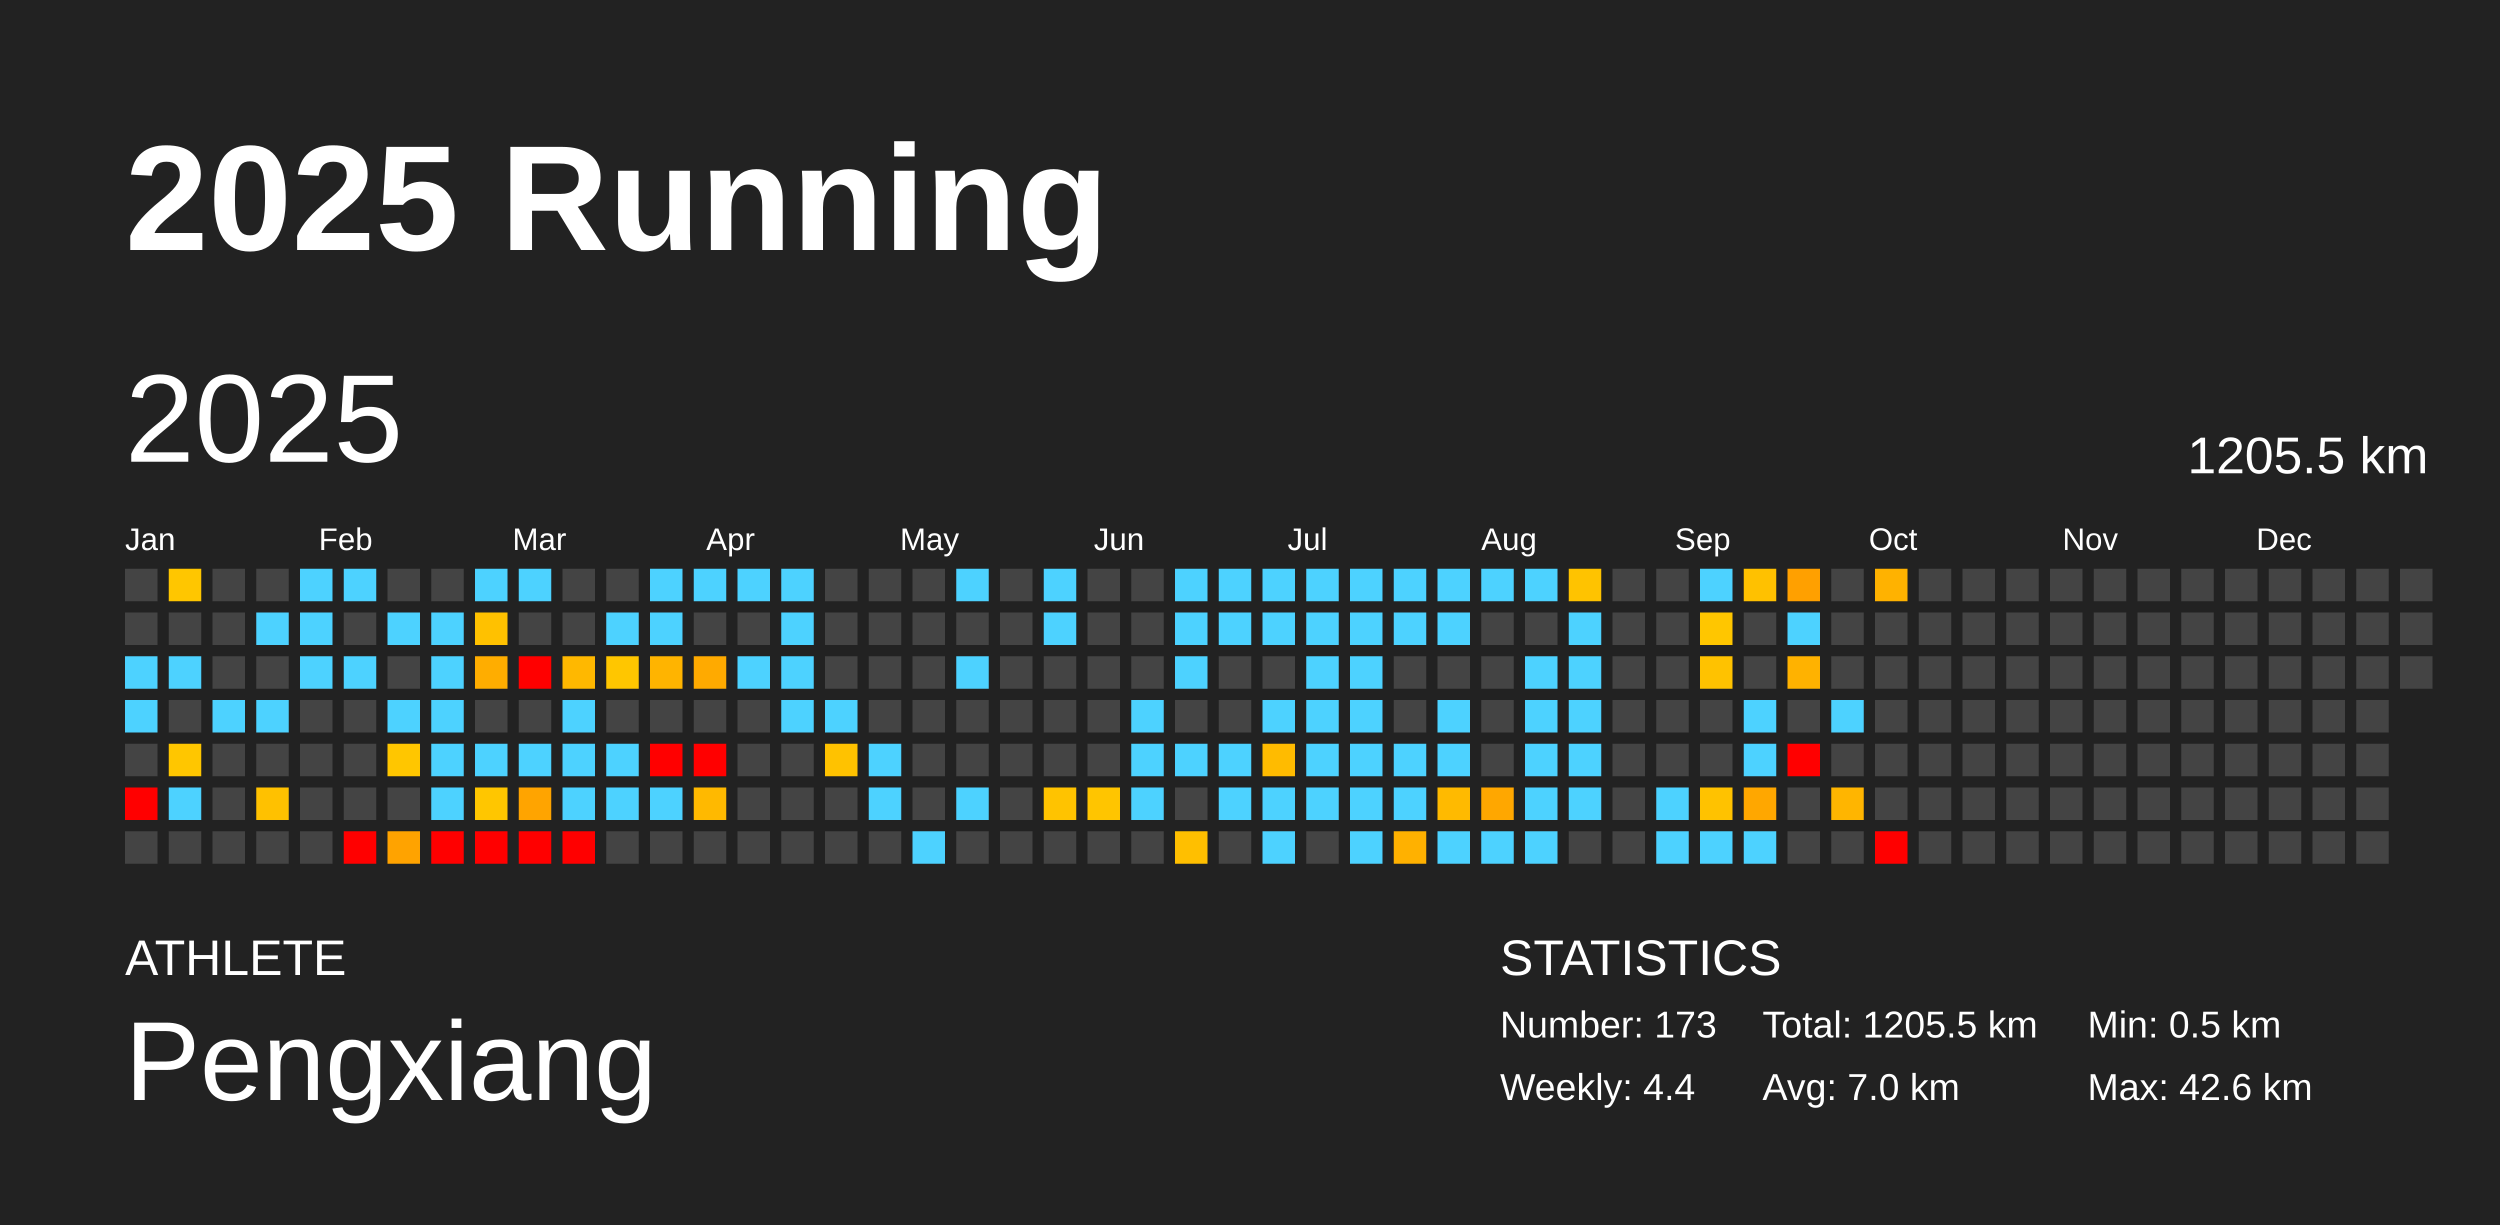
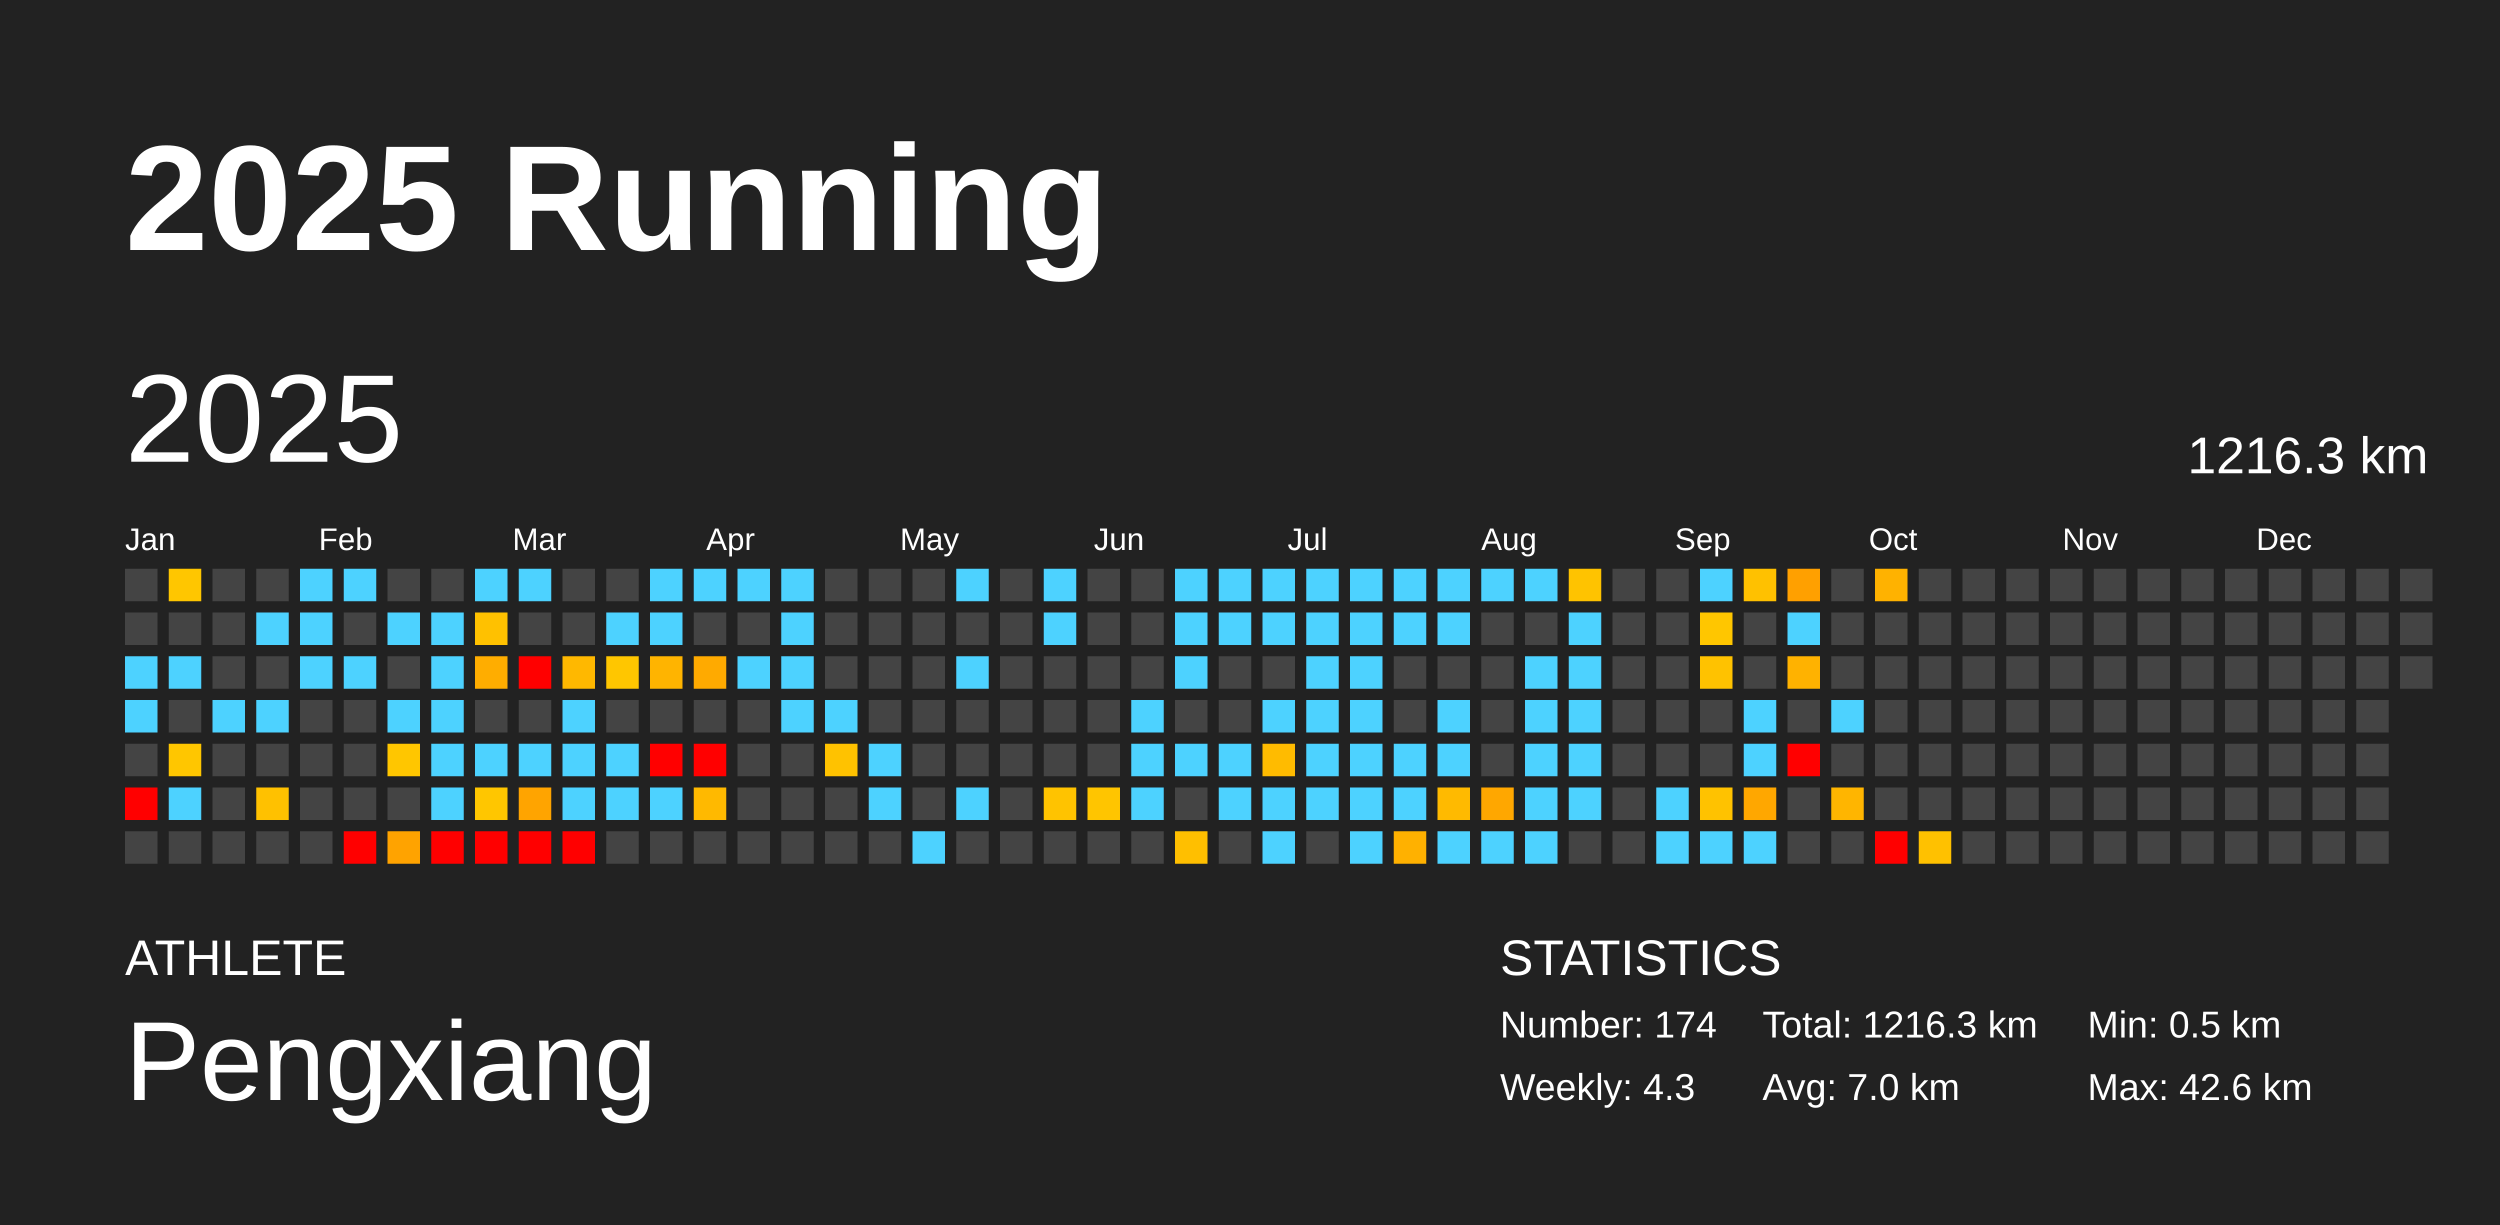
<svg xmlns="http://www.w3.org/2000/svg" baseProfile="full" height="98mm" version="1.1" viewBox="0,0,200,98" width="200mm">
  <defs />
  <rect fill="#222222" height="98" width="200" x="0" y="0" />
  <text fill="#FFFFFF" style="font-size:12px; font-family:Arial; font-weight:bold;" x="10" y="20">2025 Running</text>
  <text fill="#FFFFFF" style="font-size:4px; font-family:Arial" x="10" y="78">ATHLETE</text>
  <text fill="#FFFFFF" style="font-size:9px; font-family:Arial" x="10" y="88">Pengxiang</text>
  <text fill="#FFFFFF" style="font-size:4px; font-family:Arial" x="120" y="78">STATISTICS</text>
-   <text fill="#FFFFFF" style="font-size:3px; font-family:Arial" x="120" y="83">Number: 173</text>
-   <text fill="#FFFFFF" style="font-size:3px; font-family:Arial" x="120" y="88">Weekly: 4.4</text>
-   <text fill="#FFFFFF" style="font-size:3px; font-family:Arial" x="141" y="83">Total: 1205.5 km</text>
+   <text fill="#FFFFFF" style="font-size:3px; font-family:Arial" x="120" y="83">Number: 174</text>
+   <text fill="#FFFFFF" style="font-size:3px; font-family:Arial" x="120" y="88">Weekly: 4.3</text>
+   <text fill="#FFFFFF" style="font-size:3px; font-family:Arial" x="141" y="83">Total: 1216.3 km</text>
  <text fill="#FFFFFF" style="font-size:3px; font-family:Arial" x="141" y="88">Avg: 7.0 km</text>
  <text fill="#FFFFFF" style="font-size:3px; font-family:Arial" x="167" y="83">Min: 0.5 km</text>
  <text fill="#FFFFFF" style="font-size:3px; font-family:Arial" x="167" y="88">Max: 42.6 km</text>
  <text dominant-baseline="hanging" fill="#FFFFFF" style="font-size:10.0px; font-family:Arial;" x="10" y="30">2025</text>
-   <text dominant-baseline="hanging" fill="#FFFFFF" style="font-size:4.125px; font-family:Arial;" x="175" y="35">1205.5 km</text>
+   <text dominant-baseline="hanging" fill="#FFFFFF" style="font-size:4.125px; font-family:Arial;" x="175" y="35">1216.3 km</text>
  <text fill="#FFFFFF" style="font-size:2.5px; font-family:Arial" x="10.0" y="44">Jan</text>
  <text fill="#FFFFFF" style="font-size:2.5px; font-family:Arial" x="25.5" y="44">Feb</text>
  <text fill="#FFFFFF" style="font-size:2.5px; font-family:Arial" x="41.0" y="44">Mar</text>
  <text fill="#FFFFFF" style="font-size:2.5px; font-family:Arial" x="56.5" y="44">Apr</text>
  <text fill="#FFFFFF" style="font-size:2.5px; font-family:Arial" x="72.0" y="44">May</text>
  <text fill="#FFFFFF" style="font-size:2.5px; font-family:Arial" x="87.5" y="44">Jun</text>
  <text fill="#FFFFFF" style="font-size:2.5px; font-family:Arial" x="103.0" y="44">Jul</text>
  <text fill="#FFFFFF" style="font-size:2.5px; font-family:Arial" x="118.5" y="44">Aug</text>
  <text fill="#FFFFFF" style="font-size:2.5px; font-family:Arial" x="134.0" y="44">Sep</text>
  <text fill="#FFFFFF" style="font-size:2.5px; font-family:Arial" x="149.5" y="44">Oct</text>
  <text fill="#FFFFFF" style="font-size:2.5px; font-family:Arial" x="165.0" y="44">Nov</text>
  <text fill="#FFFFFF" style="font-size:2.5px; font-family:Arial" x="180.5" y="44">Dec</text>
  <rect fill="#444444" height="2.6" width="2.6" x="10.0" y="45.5" />
  <rect fill="#444444" height="2.6" width="2.6" x="10.0" y="49.0" />
  <rect fill="#4dd2ff" height="2.6" width="2.6" x="10.0" y="52.5" />
  <rect fill="#4dd2ff" height="2.6" width="2.6" x="10.0" y="56.0" />
  <rect fill="#444444" height="2.6" width="2.6" x="10.0" y="59.5" />
  <rect fill="red" height="2.6" width="2.6" x="10.0" y="63.0" />
  <rect fill="#444444" height="2.6" width="2.6" x="10.0" y="66.5" />
  <rect fill="#ffc600" height="2.6" width="2.6" x="13.5" y="45.5" />
  <rect fill="#444444" height="2.6" width="2.6" x="13.5" y="49.0" />
  <rect fill="#4dd2ff" height="2.6" width="2.6" x="13.5" y="52.5" />
  <rect fill="#444444" height="2.6" width="2.6" x="13.5" y="56.0" />
  <rect fill="#ffc600" height="2.6" width="2.6" x="13.5" y="59.5" />
  <rect fill="#4dd2ff" height="2.6" width="2.6" x="13.5" y="63.0" />
  <rect fill="#444444" height="2.6" width="2.6" x="13.5" y="66.5" />
  <rect fill="#444444" height="2.6" width="2.6" x="17.0" y="45.5" />
  <rect fill="#444444" height="2.6" width="2.6" x="17.0" y="49.0" />
  <rect fill="#444444" height="2.6" width="2.6" x="17.0" y="52.5" />
  <rect fill="#4dd2ff" height="2.6" width="2.6" x="17.0" y="56.0" />
  <rect fill="#444444" height="2.6" width="2.6" x="17.0" y="59.5" />
  <rect fill="#444444" height="2.6" width="2.6" x="17.0" y="63.0" />
  <rect fill="#444444" height="2.6" width="2.6" x="17.0" y="66.5" />
  <rect fill="#444444" height="2.6" width="2.6" x="20.5" y="45.5" />
  <rect fill="#4dd2ff" height="2.6" width="2.6" x="20.5" y="49.0" />
  <rect fill="#444444" height="2.6" width="2.6" x="20.5" y="52.5" />
  <rect fill="#4dd2ff" height="2.6" width="2.6" x="20.5" y="56.0" />
  <rect fill="#444444" height="2.6" width="2.6" x="20.5" y="59.5" />
  <rect fill="#ffc100" height="2.6" width="2.6" x="20.5" y="63.0" />
  <rect fill="#444444" height="2.6" width="2.6" x="20.5" y="66.5" />
  <rect fill="#4dd2ff" height="2.6" width="2.6" x="24.0" y="45.5" />
  <rect fill="#4dd2ff" height="2.6" width="2.6" x="24.0" y="49.0" />
  <rect fill="#4dd2ff" height="2.6" width="2.6" x="24.0" y="52.5" />
  <rect fill="#444444" height="2.6" width="2.6" x="24.0" y="56.0" />
  <rect fill="#444444" height="2.6" width="2.6" x="24.0" y="59.5" />
  <rect fill="#444444" height="2.6" width="2.6" x="24.0" y="63.0" />
  <rect fill="#444444" height="2.6" width="2.6" x="24.0" y="66.5" />
  <rect fill="#4dd2ff" height="2.6" width="2.6" x="27.5" y="45.5" />
  <rect fill="#444444" height="2.6" width="2.6" x="27.5" y="49.0" />
  <rect fill="#4dd2ff" height="2.6" width="2.6" x="27.5" y="52.5" />
  <rect fill="#444444" height="2.6" width="2.6" x="27.5" y="56.0" />
  <rect fill="#444444" height="2.6" width="2.6" x="27.5" y="59.5" />
  <rect fill="#444444" height="2.6" width="2.6" x="27.5" y="63.0" />
  <rect fill="red" height="2.6" width="2.6" x="27.5" y="66.5" />
  <rect fill="#444444" height="2.6" width="2.6" x="31.0" y="45.5" />
  <rect fill="#4dd2ff" height="2.6" width="2.6" x="31.0" y="49.0" />
  <rect fill="#444444" height="2.6" width="2.6" x="31.0" y="52.5" />
  <rect fill="#4dd2ff" height="2.6" width="2.6" x="31.0" y="56.0" />
  <rect fill="#ffc600" height="2.6" width="2.6" x="31.0" y="59.5" />
  <rect fill="#444444" height="2.6" width="2.6" x="31.0" y="63.0" />
  <rect fill="#ffa300" height="2.6" width="2.6" x="31.0" y="66.5" />
  <rect fill="#444444" height="2.6" width="2.6" x="34.5" y="45.5" />
  <rect fill="#4dd2ff" height="2.6" width="2.6" x="34.5" y="49.0" />
  <rect fill="#4dd2ff" height="2.6" width="2.6" x="34.5" y="52.5" />
  <rect fill="#4dd2ff" height="2.6" width="2.6" x="34.5" y="56.0" />
  <rect fill="#4dd2ff" height="2.6" width="2.6" x="34.5" y="59.5" />
  <rect fill="#4dd2ff" height="2.6" width="2.6" x="34.5" y="63.0" />
  <rect fill="red" height="2.6" width="2.6" x="34.5" y="66.5" />
  <rect fill="#4dd2ff" height="2.6" width="2.6" x="38.0" y="45.5" />
  <rect fill="#ffc100" height="2.6" width="2.6" x="38.0" y="49.0" />
  <rect fill="#ffad00" height="2.6" width="2.6" x="38.0" y="52.5" />
  <rect fill="#444444" height="2.6" width="2.6" x="38.0" y="56.0" />
  <rect fill="#4dd2ff" height="2.6" width="2.6" x="38.0" y="59.5" />
  <rect fill="#ffc600" height="2.6" width="2.6" x="38.0" y="63.0" />
  <rect fill="red" height="2.6" width="2.6" x="38.0" y="66.5" />
  <rect fill="#4dd2ff" height="2.6" width="2.6" x="41.5" y="45.5" />
  <rect fill="#444444" height="2.6" width="2.6" x="41.5" y="49.0" />
  <rect fill="red" height="2.6" width="2.6" x="41.5" y="52.5" />
  <rect fill="#444444" height="2.6" width="2.6" x="41.5" y="56.0" />
  <rect fill="#4dd2ff" height="2.6" width="2.6" x="41.5" y="59.5" />
  <rect fill="#ffa400" height="2.6" width="2.6" x="41.5" y="63.0" />
  <rect fill="red" height="2.6" width="2.6" x="41.5" y="66.5" />
  <rect fill="#444444" height="2.6" width="2.6" x="45.0" y="45.5" />
  <rect fill="#444444" height="2.6" width="2.6" x="45.0" y="49.0" />
  <rect fill="#ffb800" height="2.6" width="2.6" x="45.0" y="52.5" />
  <rect fill="#4dd2ff" height="2.6" width="2.6" x="45.0" y="56.0" />
  <rect fill="#4dd2ff" height="2.6" width="2.6" x="45.0" y="59.5" />
  <rect fill="#4dd2ff" height="2.6" width="2.6" x="45.0" y="63.0" />
  <rect fill="red" height="2.6" width="2.6" x="45.0" y="66.5" />
  <rect fill="#444444" height="2.6" width="2.6" x="48.5" y="45.5" />
  <rect fill="#4dd2ff" height="2.6" width="2.6" x="48.5" y="49.0" />
  <rect fill="#ffc600" height="2.6" width="2.6" x="48.5" y="52.5" />
  <rect fill="#444444" height="2.6" width="2.6" x="48.5" y="56.0" />
  <rect fill="#4dd2ff" height="2.6" width="2.6" x="48.5" y="59.5" />
  <rect fill="#4dd2ff" height="2.6" width="2.6" x="48.5" y="63.0" />
  <rect fill="#444444" height="2.6" width="2.6" x="48.5" y="66.5" />
  <rect fill="#4dd2ff" height="2.6" width="2.6" x="52.0" y="45.5" />
  <rect fill="#4dd2ff" height="2.6" width="2.6" x="52.0" y="49.0" />
  <rect fill="#ffb400" height="2.6" width="2.6" x="52.0" y="52.5" />
  <rect fill="#444444" height="2.6" width="2.6" x="52.0" y="56.0" />
  <rect fill="red" height="2.6" width="2.6" x="52.0" y="59.5" />
  <rect fill="#4dd2ff" height="2.6" width="2.6" x="52.0" y="63.0" />
  <rect fill="#444444" height="2.6" width="2.6" x="52.0" y="66.5" />
  <rect fill="#4dd2ff" height="2.6" width="2.6" x="55.5" y="45.5" />
  <rect fill="#444444" height="2.6" width="2.6" x="55.5" y="49.0" />
  <rect fill="#ffaa00" height="2.6" width="2.6" x="55.5" y="52.5" />
  <rect fill="#444444" height="2.6" width="2.6" x="55.5" y="56.0" />
  <rect fill="red" height="2.6" width="2.6" x="55.5" y="59.5" />
  <rect fill="#ffb900" height="2.6" width="2.6" x="55.5" y="63.0" />
  <rect fill="#444444" height="2.6" width="2.6" x="55.5" y="66.5" />
  <rect fill="#4dd2ff" height="2.6" width="2.6" x="59.0" y="45.5" />
  <rect fill="#444444" height="2.6" width="2.6" x="59.0" y="49.0" />
  <rect fill="#4dd2ff" height="2.6" width="2.6" x="59.0" y="52.5" />
  <rect fill="#444444" height="2.6" width="2.6" x="59.0" y="56.0" />
  <rect fill="#444444" height="2.6" width="2.6" x="59.0" y="59.5" />
  <rect fill="#444444" height="2.6" width="2.6" x="59.0" y="63.0" />
  <rect fill="#444444" height="2.6" width="2.6" x="59.0" y="66.5" />
  <rect fill="#4dd2ff" height="2.6" width="2.6" x="62.5" y="45.5" />
  <rect fill="#4dd2ff" height="2.6" width="2.6" x="62.5" y="49.0" />
  <rect fill="#4dd2ff" height="2.6" width="2.6" x="62.5" y="52.5" />
  <rect fill="#4dd2ff" height="2.6" width="2.6" x="62.5" y="56.0" />
  <rect fill="#444444" height="2.6" width="2.6" x="62.5" y="59.5" />
  <rect fill="#444444" height="2.6" width="2.6" x="62.5" y="63.0" />
  <rect fill="#444444" height="2.6" width="2.6" x="62.5" y="66.5" />
  <rect fill="#444444" height="2.6" width="2.6" x="66.0" y="45.5" />
  <rect fill="#444444" height="2.6" width="2.6" x="66.0" y="49.0" />
  <rect fill="#444444" height="2.6" width="2.6" x="66.0" y="52.5" />
  <rect fill="#4dd2ff" height="2.6" width="2.6" x="66.0" y="56.0" />
  <rect fill="#ffc200" height="2.6" width="2.6" x="66.0" y="59.5" />
  <rect fill="#444444" height="2.6" width="2.6" x="66.0" y="63.0" />
  <rect fill="#444444" height="2.6" width="2.6" x="66.0" y="66.5" />
  <rect fill="#444444" height="2.6" width="2.6" x="69.5" y="45.5" />
  <rect fill="#444444" height="2.6" width="2.6" x="69.5" y="49.0" />
  <rect fill="#444444" height="2.6" width="2.6" x="69.5" y="52.5" />
  <rect fill="#444444" height="2.6" width="2.6" x="69.5" y="56.0" />
  <rect fill="#4dd2ff" height="2.6" width="2.6" x="69.5" y="59.5" />
  <rect fill="#4dd2ff" height="2.6" width="2.6" x="69.5" y="63.0" />
  <rect fill="#444444" height="2.6" width="2.6" x="69.5" y="66.5" />
  <rect fill="#444444" height="2.6" width="2.6" x="73.0" y="45.5" />
  <rect fill="#444444" height="2.6" width="2.6" x="73.0" y="49.0" />
  <rect fill="#444444" height="2.6" width="2.6" x="73.0" y="52.5" />
  <rect fill="#444444" height="2.6" width="2.6" x="73.0" y="56.0" />
  <rect fill="#444444" height="2.6" width="2.6" x="73.0" y="59.5" />
  <rect fill="#444444" height="2.6" width="2.6" x="73.0" y="63.0" />
  <rect fill="#4dd2ff" height="2.6" width="2.6" x="73.0" y="66.5" />
  <rect fill="#4dd2ff" height="2.6" width="2.6" x="76.5" y="45.5" />
  <rect fill="#444444" height="2.6" width="2.6" x="76.5" y="49.0" />
  <rect fill="#4dd2ff" height="2.6" width="2.6" x="76.5" y="52.5" />
  <rect fill="#444444" height="2.6" width="2.6" x="76.5" y="56.0" />
  <rect fill="#444444" height="2.6" width="2.6" x="76.5" y="59.5" />
  <rect fill="#4dd2ff" height="2.6" width="2.6" x="76.5" y="63.0" />
  <rect fill="#444444" height="2.6" width="2.6" x="76.5" y="66.5" />
  <rect fill="#444444" height="2.6" width="2.6" x="80.0" y="45.5" />
  <rect fill="#444444" height="2.6" width="2.6" x="80.0" y="49.0" />
  <rect fill="#444444" height="2.6" width="2.6" x="80.0" y="52.5" />
  <rect fill="#444444" height="2.6" width="2.6" x="80.0" y="56.0" />
  <rect fill="#444444" height="2.6" width="2.6" x="80.0" y="59.5" />
  <rect fill="#444444" height="2.6" width="2.6" x="80.0" y="63.0" />
  <rect fill="#444444" height="2.6" width="2.6" x="80.0" y="66.5" />
  <rect fill="#4dd2ff" height="2.6" width="2.6" x="83.5" y="45.5" />
  <rect fill="#4dd2ff" height="2.6" width="2.6" x="83.5" y="49.0" />
  <rect fill="#444444" height="2.6" width="2.6" x="83.5" y="52.5" />
  <rect fill="#444444" height="2.6" width="2.6" x="83.5" y="56.0" />
  <rect fill="#444444" height="2.6" width="2.6" x="83.5" y="59.5" />
  <rect fill="#ffc300" height="2.6" width="2.6" x="83.5" y="63.0" />
  <rect fill="#444444" height="2.6" width="2.6" x="83.5" y="66.5" />
  <rect fill="#444444" height="2.6" width="2.6" x="87.0" y="45.5" />
  <rect fill="#444444" height="2.6" width="2.6" x="87.0" y="49.0" />
  <rect fill="#444444" height="2.6" width="2.6" x="87.0" y="52.5" />
  <rect fill="#444444" height="2.6" width="2.6" x="87.0" y="56.0" />
  <rect fill="#444444" height="2.6" width="2.6" x="87.0" y="59.5" />
  <rect fill="#ffc500" height="2.6" width="2.6" x="87.0" y="63.0" />
  <rect fill="#444444" height="2.6" width="2.6" x="87.0" y="66.5" />
  <rect fill="#444444" height="2.6" width="2.6" x="90.5" y="45.5" />
  <rect fill="#444444" height="2.6" width="2.6" x="90.5" y="49.0" />
  <rect fill="#444444" height="2.6" width="2.6" x="90.5" y="52.5" />
  <rect fill="#4dd2ff" height="2.6" width="2.6" x="90.5" y="56.0" />
  <rect fill="#4dd2ff" height="2.6" width="2.6" x="90.5" y="59.5" />
  <rect fill="#4dd2ff" height="2.6" width="2.6" x="90.5" y="63.0" />
  <rect fill="#444444" height="2.6" width="2.6" x="90.5" y="66.5" />
  <rect fill="#4dd2ff" height="2.6" width="2.6" x="94.0" y="45.5" />
  <rect fill="#4dd2ff" height="2.6" width="2.6" x="94.0" y="49.0" />
  <rect fill="#4dd2ff" height="2.6" width="2.6" x="94.0" y="52.5" />
  <rect fill="#444444" height="2.6" width="2.6" x="94.0" y="56.0" />
  <rect fill="#4dd2ff" height="2.6" width="2.6" x="94.0" y="59.5" />
  <rect fill="#444444" height="2.6" width="2.6" x="94.0" y="63.0" />
  <rect fill="#ffbf00" height="2.6" width="2.6" x="94.0" y="66.5" />
  <rect fill="#4dd2ff" height="2.6" width="2.6" x="97.5" y="45.5" />
  <rect fill="#4dd2ff" height="2.6" width="2.6" x="97.5" y="49.0" />
  <rect fill="#444444" height="2.6" width="2.6" x="97.5" y="52.5" />
  <rect fill="#444444" height="2.6" width="2.6" x="97.5" y="56.0" />
  <rect fill="#4dd2ff" height="2.6" width="2.6" x="97.5" y="59.5" />
  <rect fill="#4dd2ff" height="2.6" width="2.6" x="97.5" y="63.0" />
  <rect fill="#444444" height="2.6" width="2.6" x="97.5" y="66.5" />
  <rect fill="#4dd2ff" height="2.6" width="2.6" x="101.0" y="45.5" />
  <rect fill="#4dd2ff" height="2.6" width="2.6" x="101.0" y="49.0" />
  <rect fill="#444444" height="2.6" width="2.6" x="101.0" y="52.5" />
  <rect fill="#4dd2ff" height="2.6" width="2.6" x="101.0" y="56.0" />
  <rect fill="#ffbb00" height="2.6" width="2.6" x="101.0" y="59.5" />
  <rect fill="#4dd2ff" height="2.6" width="2.6" x="101.0" y="63.0" />
  <rect fill="#4dd2ff" height="2.6" width="2.6" x="101.0" y="66.5" />
  <rect fill="#4dd2ff" height="2.6" width="2.6" x="104.5" y="45.5" />
  <rect fill="#4dd2ff" height="2.6" width="2.6" x="104.5" y="49.0" />
  <rect fill="#4dd2ff" height="2.6" width="2.6" x="104.5" y="52.5" />
  <rect fill="#4dd2ff" height="2.6" width="2.6" x="104.5" y="56.0" />
  <rect fill="#4dd2ff" height="2.6" width="2.6" x="104.5" y="59.5" />
  <rect fill="#4dd2ff" height="2.6" width="2.6" x="104.5" y="63.0" />
  <rect fill="#444444" height="2.6" width="2.6" x="104.5" y="66.5" />
  <rect fill="#4dd2ff" height="2.6" width="2.6" x="108.0" y="45.5" />
  <rect fill="#4dd2ff" height="2.6" width="2.6" x="108.0" y="49.0" />
  <rect fill="#4dd2ff" height="2.6" width="2.6" x="108.0" y="52.5" />
  <rect fill="#4dd2ff" height="2.6" width="2.6" x="108.0" y="56.0" />
  <rect fill="#4dd2ff" height="2.6" width="2.6" x="108.0" y="59.5" />
  <rect fill="#4dd2ff" height="2.6" width="2.6" x="108.0" y="63.0" />
  <rect fill="#4dd2ff" height="2.6" width="2.6" x="108.0" y="66.5" />
  <rect fill="#4dd2ff" height="2.6" width="2.6" x="111.5" y="45.5" />
  <rect fill="#4dd2ff" height="2.6" width="2.6" x="111.5" y="49.0" />
  <rect fill="#444444" height="2.6" width="2.6" x="111.5" y="52.5" />
  <rect fill="#444444" height="2.6" width="2.6" x="111.5" y="56.0" />
  <rect fill="#4dd2ff" height="2.6" width="2.6" x="111.5" y="59.5" />
  <rect fill="#4dd2ff" height="2.6" width="2.6" x="111.5" y="63.0" />
  <rect fill="#ffb100" height="2.6" width="2.6" x="111.5" y="66.5" />
  <rect fill="#4dd2ff" height="2.6" width="2.6" x="115.0" y="45.5" />
  <rect fill="#4dd2ff" height="2.6" width="2.6" x="115.0" y="49.0" />
  <rect fill="#444444" height="2.6" width="2.6" x="115.0" y="52.5" />
  <rect fill="#4dd2ff" height="2.6" width="2.6" x="115.0" y="56.0" />
  <rect fill="#4dd2ff" height="2.6" width="2.6" x="115.0" y="59.5" />
  <rect fill="#ffba00" height="2.6" width="2.6" x="115.0" y="63.0" />
  <rect fill="#4dd2ff" height="2.6" width="2.6" x="115.0" y="66.5" />
  <rect fill="#4dd2ff" height="2.6" width="2.6" x="118.5" y="45.5" />
  <rect fill="#444444" height="2.6" width="2.6" x="118.5" y="49.0" />
  <rect fill="#444444" height="2.6" width="2.6" x="118.5" y="52.5" />
  <rect fill="#444444" height="2.6" width="2.6" x="118.5" y="56.0" />
  <rect fill="#444444" height="2.6" width="2.6" x="118.5" y="59.5" />
  <rect fill="#ffa700" height="2.6" width="2.6" x="118.5" y="63.0" />
  <rect fill="#4dd2ff" height="2.6" width="2.6" x="118.5" y="66.5" />
  <rect fill="#4dd2ff" height="2.6" width="2.6" x="122.0" y="45.5" />
  <rect fill="#444444" height="2.6" width="2.6" x="122.0" y="49.0" />
  <rect fill="#4dd2ff" height="2.6" width="2.6" x="122.0" y="52.5" />
  <rect fill="#4dd2ff" height="2.6" width="2.6" x="122.0" y="56.0" />
  <rect fill="#4dd2ff" height="2.6" width="2.6" x="122.0" y="59.5" />
  <rect fill="#4dd2ff" height="2.6" width="2.6" x="122.0" y="63.0" />
  <rect fill="#4dd2ff" height="2.6" width="2.6" x="122.0" y="66.5" />
  <rect fill="#ffc300" height="2.6" width="2.6" x="125.5" y="45.5" />
  <rect fill="#4dd2ff" height="2.6" width="2.6" x="125.5" y="49.0" />
  <rect fill="#4dd2ff" height="2.6" width="2.6" x="125.5" y="52.5" />
  <rect fill="#4dd2ff" height="2.6" width="2.6" x="125.5" y="56.0" />
  <rect fill="#4dd2ff" height="2.6" width="2.6" x="125.5" y="59.5" />
  <rect fill="#4dd2ff" height="2.6" width="2.6" x="125.5" y="63.0" />
  <rect fill="#444444" height="2.6" width="2.6" x="125.5" y="66.5" />
  <rect fill="#444444" height="2.6" width="2.6" x="129.0" y="45.5" />
  <rect fill="#444444" height="2.6" width="2.6" x="129.0" y="49.0" />
  <rect fill="#444444" height="2.6" width="2.6" x="129.0" y="52.5" />
  <rect fill="#444444" height="2.6" width="2.6" x="129.0" y="56.0" />
  <rect fill="#444444" height="2.6" width="2.6" x="129.0" y="59.5" />
  <rect fill="#444444" height="2.6" width="2.6" x="129.0" y="63.0" />
  <rect fill="#444444" height="2.6" width="2.6" x="129.0" y="66.5" />
  <rect fill="#444444" height="2.6" width="2.6" x="132.5" y="45.5" />
  <rect fill="#444444" height="2.6" width="2.6" x="132.5" y="49.0" />
  <rect fill="#444444" height="2.6" width="2.6" x="132.5" y="52.5" />
  <rect fill="#444444" height="2.6" width="2.6" x="132.5" y="56.0" />
  <rect fill="#444444" height="2.6" width="2.6" x="132.5" y="59.5" />
  <rect fill="#4dd2ff" height="2.6" width="2.6" x="132.5" y="63.0" />
  <rect fill="#4dd2ff" height="2.6" width="2.6" x="132.5" y="66.5" />
  <rect fill="#4dd2ff" height="2.6" width="2.6" x="136.0" y="45.5" />
  <rect fill="#ffc600" height="2.6" width="2.6" x="136.0" y="49.0" />
  <rect fill="#ffc200" height="2.6" width="2.6" x="136.0" y="52.5" />
  <rect fill="#444444" height="2.6" width="2.6" x="136.0" y="56.0" />
  <rect fill="#444444" height="2.6" width="2.6" x="136.0" y="59.5" />
  <rect fill="#ffc200" height="2.6" width="2.6" x="136.0" y="63.0" />
  <rect fill="#4dd2ff" height="2.6" width="2.6" x="136.0" y="66.5" />
  <rect fill="#ffc100" height="2.6" width="2.6" x="139.5" y="45.5" />
  <rect fill="#444444" height="2.6" width="2.6" x="139.5" y="49.0" />
  <rect fill="#444444" height="2.6" width="2.6" x="139.5" y="52.5" />
  <rect fill="#4dd2ff" height="2.6" width="2.6" x="139.5" y="56.0" />
  <rect fill="#4dd2ff" height="2.6" width="2.6" x="139.5" y="59.5" />
  <rect fill="#ffa700" height="2.6" width="2.6" x="139.5" y="63.0" />
  <rect fill="#4dd2ff" height="2.6" width="2.6" x="139.5" y="66.5" />
  <rect fill="#ffa000" height="2.6" width="2.6" x="143.0" y="45.5" />
  <rect fill="#4dd2ff" height="2.6" width="2.6" x="143.0" y="49.0" />
  <rect fill="#ffb200" height="2.6" width="2.6" x="143.0" y="52.5" />
  <rect fill="#444444" height="2.6" width="2.6" x="143.0" y="56.0" />
  <rect fill="red" height="2.6" width="2.6" x="143.0" y="59.5" />
  <rect fill="#444444" height="2.6" width="2.6" x="143.0" y="63.0" />
  <rect fill="#444444" height="2.6" width="2.6" x="143.0" y="66.5" />
  <rect fill="#444444" height="2.6" width="2.6" x="146.5" y="45.5" />
  <rect fill="#444444" height="2.6" width="2.6" x="146.5" y="49.0" />
  <rect fill="#444444" height="2.6" width="2.6" x="146.5" y="52.5" />
  <rect fill="#4dd2ff" height="2.6" width="2.6" x="146.5" y="56.0" />
  <rect fill="#444444" height="2.6" width="2.6" x="146.5" y="59.5" />
  <rect fill="#ffb500" height="2.6" width="2.6" x="146.5" y="63.0" />
  <rect fill="#444444" height="2.6" width="2.6" x="146.5" y="66.5" />
  <rect fill="#ffb200" height="2.6" width="2.6" x="150.0" y="45.5" />
  <rect fill="#444444" height="2.6" width="2.6" x="150.0" y="49.0" />
  <rect fill="#444444" height="2.6" width="2.6" x="150.0" y="52.5" />
  <rect fill="#444444" height="2.6" width="2.6" x="150.0" y="56.0" />
  <rect fill="#444444" height="2.6" width="2.6" x="150.0" y="59.5" />
  <rect fill="#444444" height="2.6" width="2.6" x="150.0" y="63.0" />
  <rect fill="red" height="2.6" width="2.6" x="150.0" y="66.5" />
  <rect fill="#444444" height="2.6" width="2.6" x="153.5" y="45.5" />
  <rect fill="#444444" height="2.6" width="2.6" x="153.5" y="49.0" />
  <rect fill="#444444" height="2.6" width="2.6" x="153.5" y="52.5" />
  <rect fill="#444444" height="2.6" width="2.6" x="153.5" y="56.0" />
  <rect fill="#444444" height="2.6" width="2.6" x="153.5" y="59.5" />
  <rect fill="#444444" height="2.6" width="2.6" x="153.5" y="63.0" />
-   <rect fill="#444444" height="2.6" width="2.6" x="153.5" y="66.5" />
+   <rect fill="#ffc100" height="2.6" width="2.6" x="153.5" y="66.5" />
  <rect fill="#444444" height="2.6" width="2.6" x="157.0" y="45.5" />
  <rect fill="#444444" height="2.6" width="2.6" x="157.0" y="49.0" />
  <rect fill="#444444" height="2.6" width="2.6" x="157.0" y="52.5" />
  <rect fill="#444444" height="2.6" width="2.6" x="157.0" y="56.0" />
  <rect fill="#444444" height="2.6" width="2.6" x="157.0" y="59.5" />
  <rect fill="#444444" height="2.6" width="2.6" x="157.0" y="63.0" />
  <rect fill="#444444" height="2.6" width="2.6" x="157.0" y="66.5" />
  <rect fill="#444444" height="2.6" width="2.6" x="160.5" y="45.5" />
  <rect fill="#444444" height="2.6" width="2.6" x="160.5" y="49.0" />
  <rect fill="#444444" height="2.6" width="2.6" x="160.5" y="52.5" />
  <rect fill="#444444" height="2.6" width="2.6" x="160.5" y="56.0" />
  <rect fill="#444444" height="2.6" width="2.6" x="160.5" y="59.5" />
  <rect fill="#444444" height="2.6" width="2.6" x="160.5" y="63.0" />
  <rect fill="#444444" height="2.6" width="2.6" x="160.5" y="66.5" />
  <rect fill="#444444" height="2.6" width="2.6" x="164.0" y="45.5" />
  <rect fill="#444444" height="2.6" width="2.6" x="164.0" y="49.0" />
  <rect fill="#444444" height="2.6" width="2.6" x="164.0" y="52.5" />
  <rect fill="#444444" height="2.6" width="2.6" x="164.0" y="56.0" />
  <rect fill="#444444" height="2.6" width="2.6" x="164.0" y="59.5" />
  <rect fill="#444444" height="2.6" width="2.6" x="164.0" y="63.0" />
  <rect fill="#444444" height="2.6" width="2.6" x="164.0" y="66.5" />
  <rect fill="#444444" height="2.6" width="2.6" x="167.5" y="45.5" />
  <rect fill="#444444" height="2.6" width="2.6" x="167.5" y="49.0" />
  <rect fill="#444444" height="2.6" width="2.6" x="167.5" y="52.5" />
  <rect fill="#444444" height="2.6" width="2.6" x="167.5" y="56.0" />
  <rect fill="#444444" height="2.6" width="2.6" x="167.5" y="59.5" />
  <rect fill="#444444" height="2.6" width="2.6" x="167.5" y="63.0" />
  <rect fill="#444444" height="2.6" width="2.6" x="167.5" y="66.5" />
  <rect fill="#444444" height="2.6" width="2.6" x="171.0" y="45.5" />
  <rect fill="#444444" height="2.6" width="2.6" x="171.0" y="49.0" />
  <rect fill="#444444" height="2.6" width="2.6" x="171.0" y="52.5" />
  <rect fill="#444444" height="2.6" width="2.6" x="171.0" y="56.0" />
  <rect fill="#444444" height="2.6" width="2.6" x="171.0" y="59.5" />
  <rect fill="#444444" height="2.6" width="2.6" x="171.0" y="63.0" />
  <rect fill="#444444" height="2.6" width="2.6" x="171.0" y="66.5" />
  <rect fill="#444444" height="2.6" width="2.6" x="174.5" y="45.5" />
  <rect fill="#444444" height="2.6" width="2.6" x="174.5" y="49.0" />
  <rect fill="#444444" height="2.6" width="2.6" x="174.5" y="52.5" />
  <rect fill="#444444" height="2.6" width="2.6" x="174.5" y="56.0" />
  <rect fill="#444444" height="2.6" width="2.6" x="174.5" y="59.5" />
  <rect fill="#444444" height="2.6" width="2.6" x="174.5" y="63.0" />
  <rect fill="#444444" height="2.6" width="2.6" x="174.5" y="66.5" />
  <rect fill="#444444" height="2.6" width="2.6" x="178.0" y="45.5" />
  <rect fill="#444444" height="2.6" width="2.6" x="178.0" y="49.0" />
  <rect fill="#444444" height="2.6" width="2.6" x="178.0" y="52.5" />
  <rect fill="#444444" height="2.6" width="2.6" x="178.0" y="56.0" />
  <rect fill="#444444" height="2.6" width="2.6" x="178.0" y="59.5" />
  <rect fill="#444444" height="2.6" width="2.6" x="178.0" y="63.0" />
  <rect fill="#444444" height="2.6" width="2.6" x="178.0" y="66.5" />
  <rect fill="#444444" height="2.6" width="2.6" x="181.5" y="45.5" />
  <rect fill="#444444" height="2.6" width="2.6" x="181.5" y="49.0" />
  <rect fill="#444444" height="2.6" width="2.6" x="181.5" y="52.5" />
  <rect fill="#444444" height="2.6" width="2.6" x="181.5" y="56.0" />
  <rect fill="#444444" height="2.6" width="2.6" x="181.5" y="59.5" />
  <rect fill="#444444" height="2.6" width="2.6" x="181.5" y="63.0" />
  <rect fill="#444444" height="2.6" width="2.6" x="181.5" y="66.5" />
  <rect fill="#444444" height="2.6" width="2.6" x="185.0" y="45.5" />
  <rect fill="#444444" height="2.6" width="2.6" x="185.0" y="49.0" />
  <rect fill="#444444" height="2.6" width="2.6" x="185.0" y="52.5" />
  <rect fill="#444444" height="2.6" width="2.6" x="185.0" y="56.0" />
  <rect fill="#444444" height="2.6" width="2.6" x="185.0" y="59.5" />
  <rect fill="#444444" height="2.6" width="2.6" x="185.0" y="63.0" />
  <rect fill="#444444" height="2.6" width="2.6" x="185.0" y="66.5" />
  <rect fill="#444444" height="2.6" width="2.6" x="188.5" y="45.5" />
  <rect fill="#444444" height="2.6" width="2.6" x="188.5" y="49.0" />
  <rect fill="#444444" height="2.6" width="2.6" x="188.5" y="52.5" />
  <rect fill="#444444" height="2.6" width="2.6" x="188.5" y="56.0" />
  <rect fill="#444444" height="2.6" width="2.6" x="188.5" y="59.5" />
  <rect fill="#444444" height="2.6" width="2.6" x="188.5" y="63.0" />
  <rect fill="#444444" height="2.6" width="2.6" x="188.5" y="66.5" />
  <rect fill="#444444" height="2.6" width="2.6" x="192.0" y="45.5" />
  <rect fill="#444444" height="2.6" width="2.6" x="192.0" y="49.0" />
  <rect fill="#444444" height="2.6" width="2.6" x="192.0" y="52.5" />
</svg>
